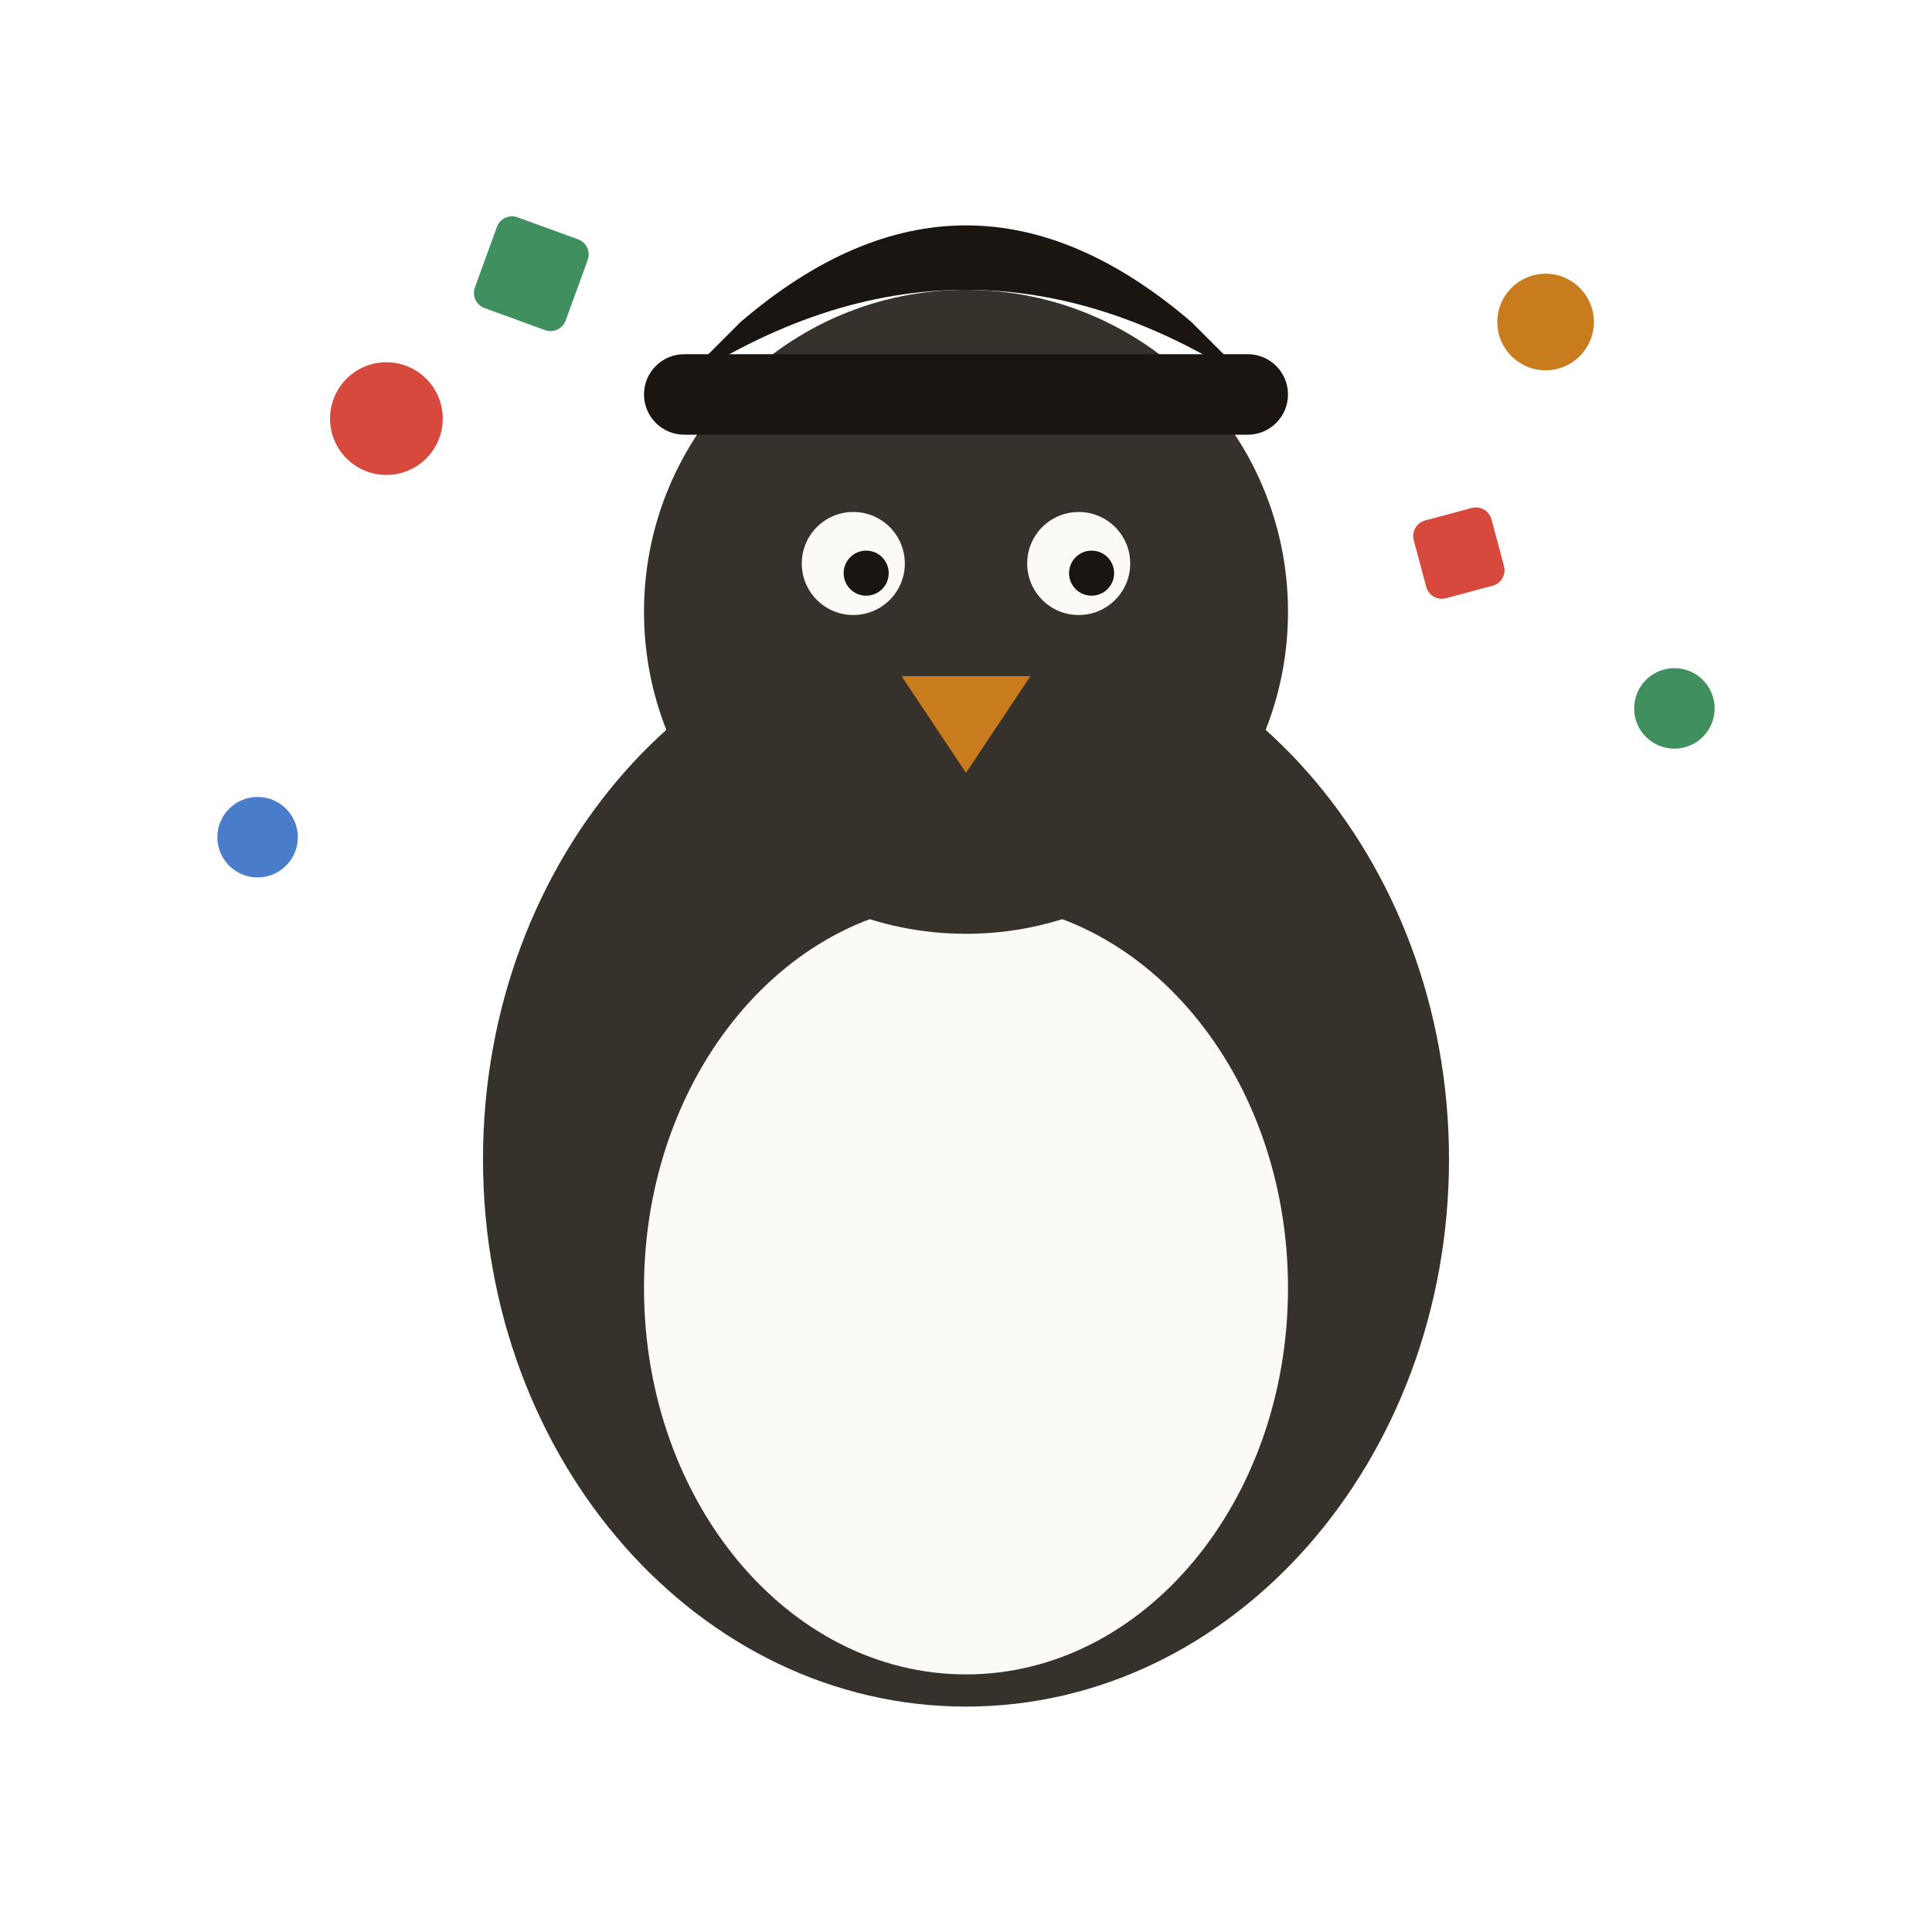
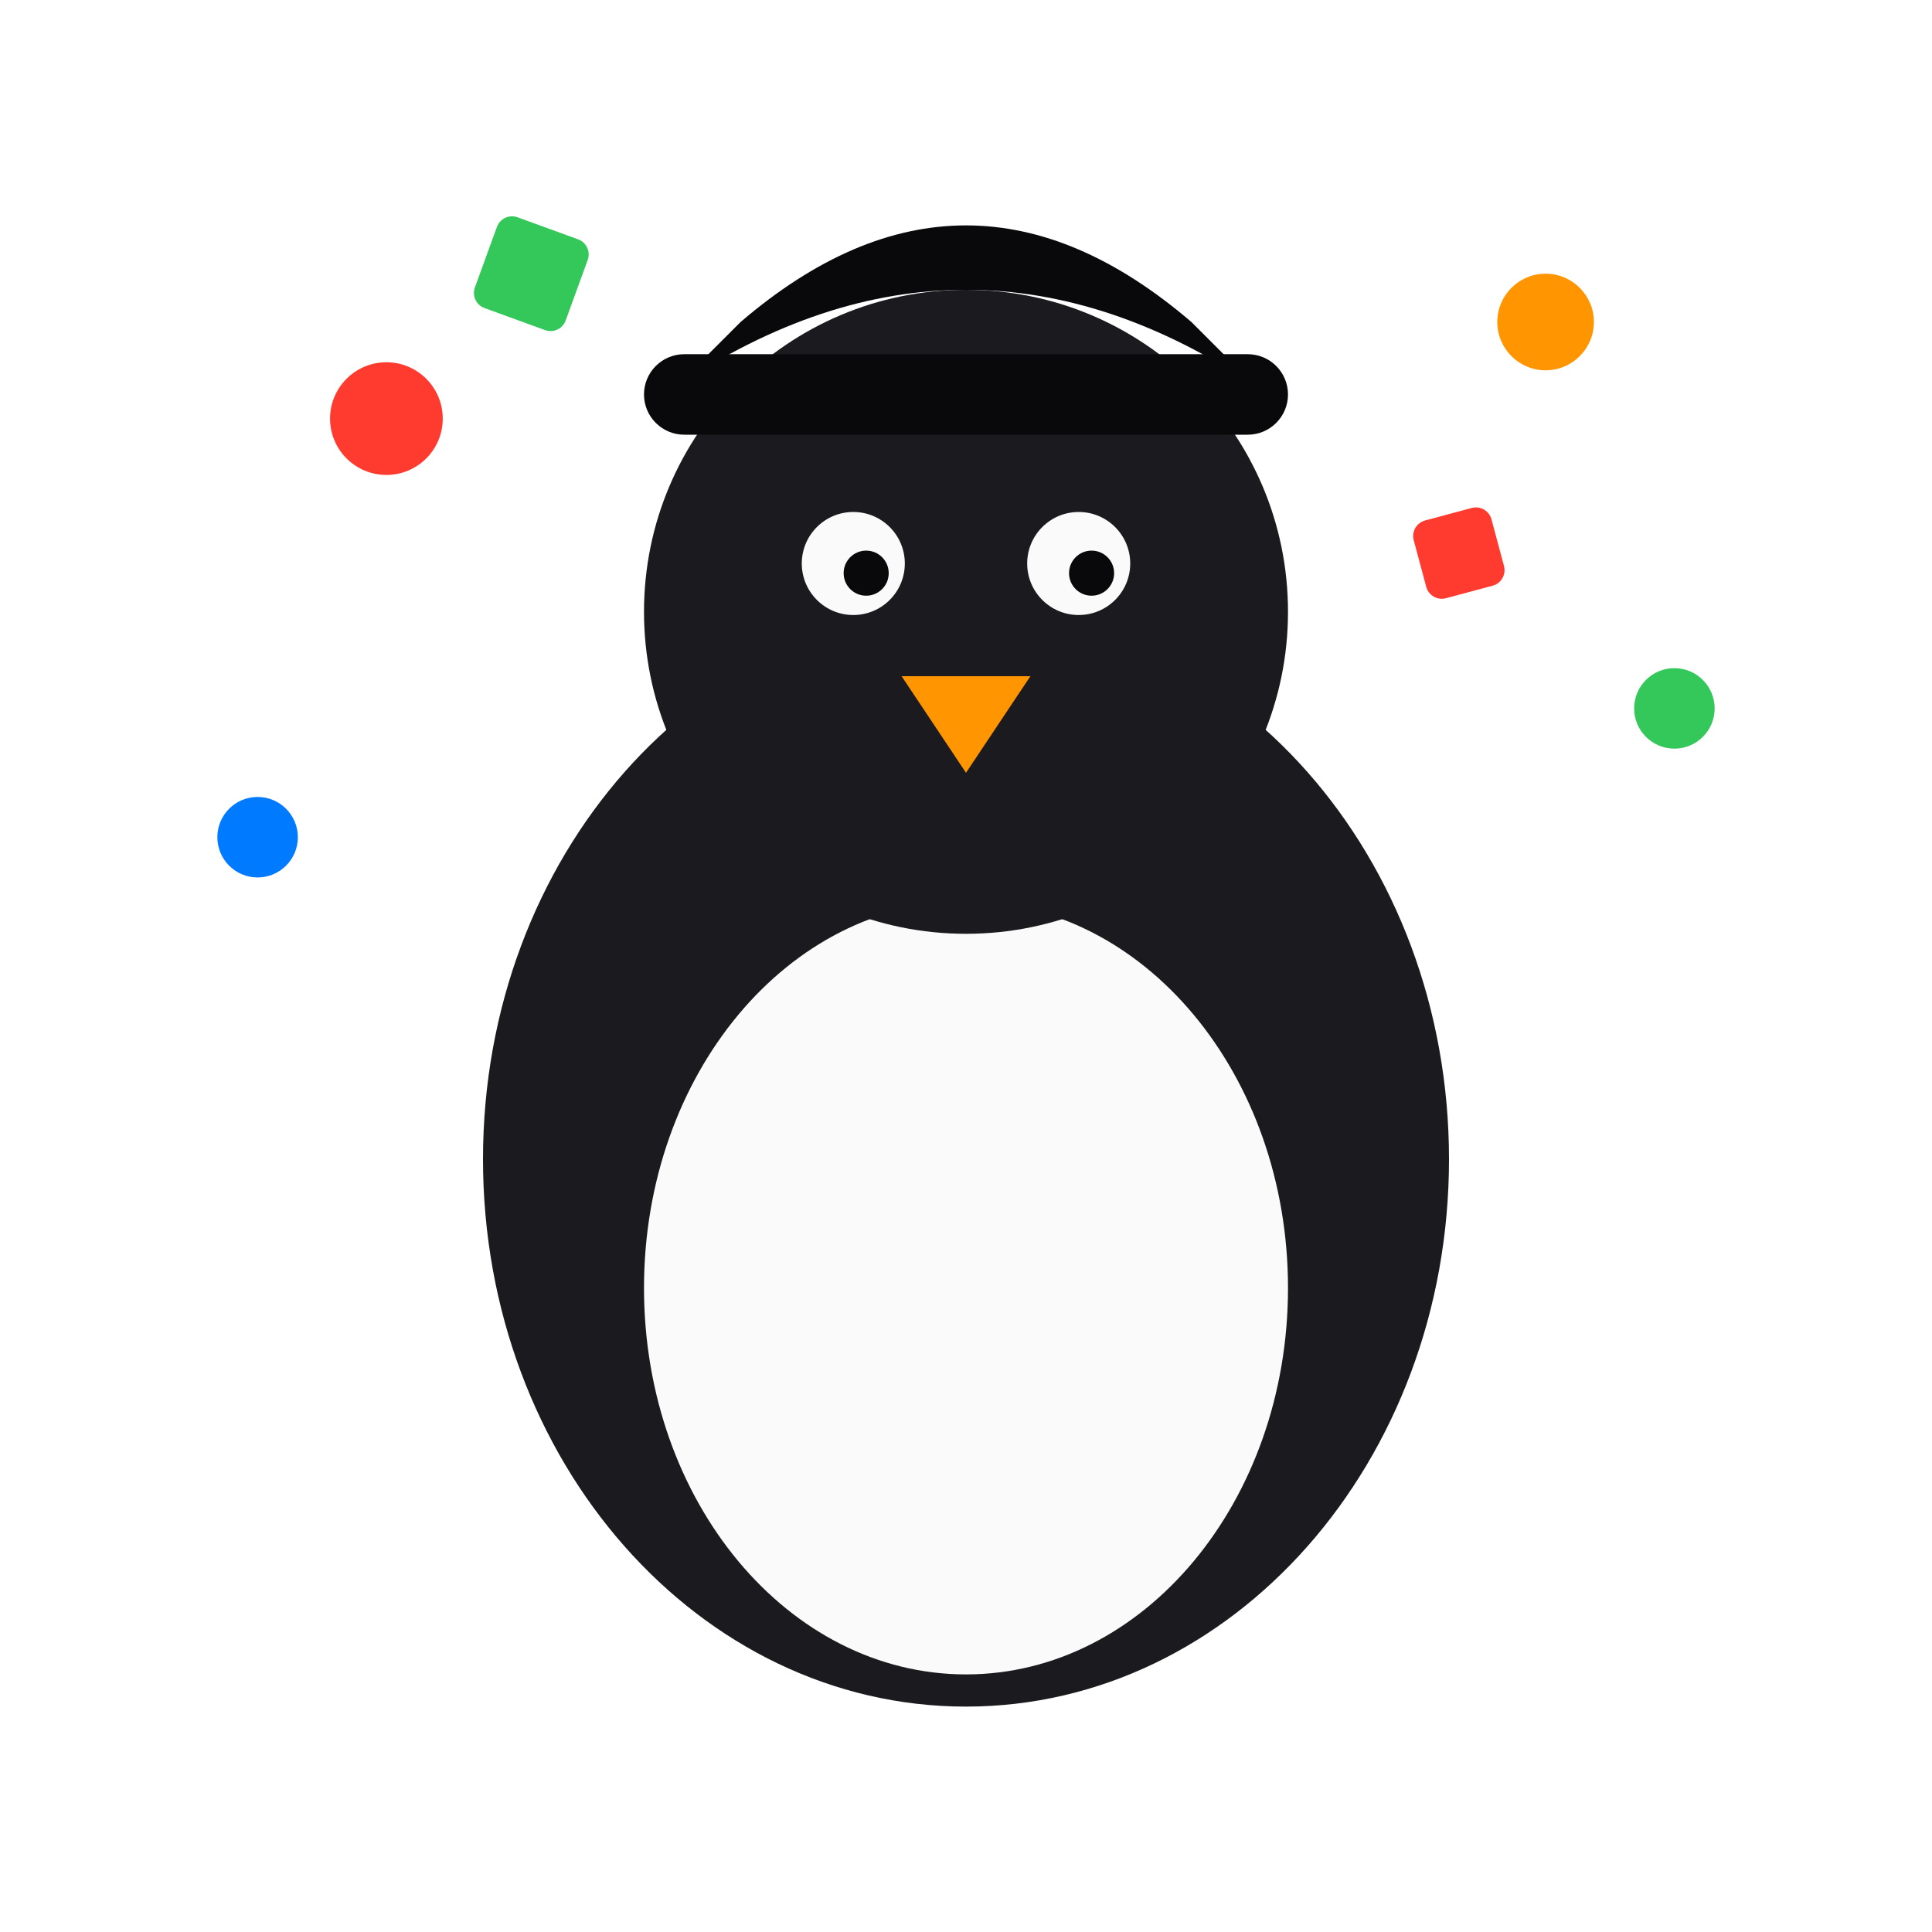
<svg xmlns="http://www.w3.org/2000/svg" viewBox="0 0 120 120" role="img" aria-label="알프레도 — 축하 (사건 종결)">
-   <ellipse cx="60" cy="72" rx="30" ry="34" fill="#36312B" />
-   <ellipse cx="60" cy="80" rx="20" ry="24" fill="#FBFAF6" />
-   <circle cx="60" cy="38" r="20" fill="#36312B" />
-   <circle cx="53" cy="35" r="3.2" fill="#FBFAF6" />
-   <circle cx="67" cy="35" r="3.2" fill="#FBFAF6" />
-   <circle cx="53.8" cy="35.6" r="1.4" fill="#1A1510" />
-   <circle cx="67.8" cy="35.6" r="1.4" fill="#1A1510" />
-   <polygon points="56,42 64,42 60,48" fill="#C97C1E" />
-   <path d="M42 24 Q60 12 78 24 L74 20 Q60 8 46 20 Z" fill="#1A1510" />
-   <rect x="40" y="22" width="40" height="5" rx="2.5" fill="#1A1510" />
-   <circle cx="24" cy="26" r="3.5" fill="#D6493C" />
-   <circle cx="96" cy="20" r="3" fill="#C97C1E" />
-   <circle cx="104" cy="44" r="2.5" fill="#3F8F5F" />
-   <circle cx="16" cy="52" r="2.5" fill="#4A7DC9" />
-   <rect x="30" y="14" width="6" height="6" rx="1" fill="#3F8F5F" transform="rotate(20 33 17)" />
-   <rect x="88" y="32" width="5" height="5" rx="1" fill="#D6493C" transform="rotate(-15 90 34)" />
+   <ellipse cx="60" cy="72" rx="30" ry="34" fill="#1B1B1F" />
+   <ellipse cx="60" cy="80" rx="20" ry="24" fill="#FAFAFA" />
+   <circle cx="60" cy="38" r="20" fill="#1B1B1F" />
+   <circle cx="53" cy="35" r="3.2" fill="#FAFAFA" />
+   <circle cx="67" cy="35" r="3.2" fill="#FAFAFA" />
+   <circle cx="53.8" cy="35.6" r="1.4" fill="#09090B" />
+   <circle cx="67.8" cy="35.6" r="1.4" fill="#09090B" />
+   <polygon points="56,42 64,42 60,48" fill="#FF9500" />
+   <path d="M42 24 Q60 12 78 24 L74 20 Q60 8 46 20 Z" fill="#09090B" />
+   <rect x="40" y="22" width="40" height="5" rx="2.5" fill="#09090B" />
+   <circle cx="24" cy="26" r="3.5" fill="#FF3B30" />
+   <circle cx="96" cy="20" r="3" fill="#FF9500" />
+   <circle cx="104" cy="44" r="2.5" fill="#34C759" />
+   <circle cx="16" cy="52" r="2.5" fill="#007AFF" />
+   <rect x="30" y="14" width="6" height="6" rx="1" fill="#34C759" transform="rotate(20 33 17)" />
+   <rect x="88" y="32" width="5" height="5" rx="1" fill="#FF3B30" transform="rotate(-15 90 34)" />
</svg>
